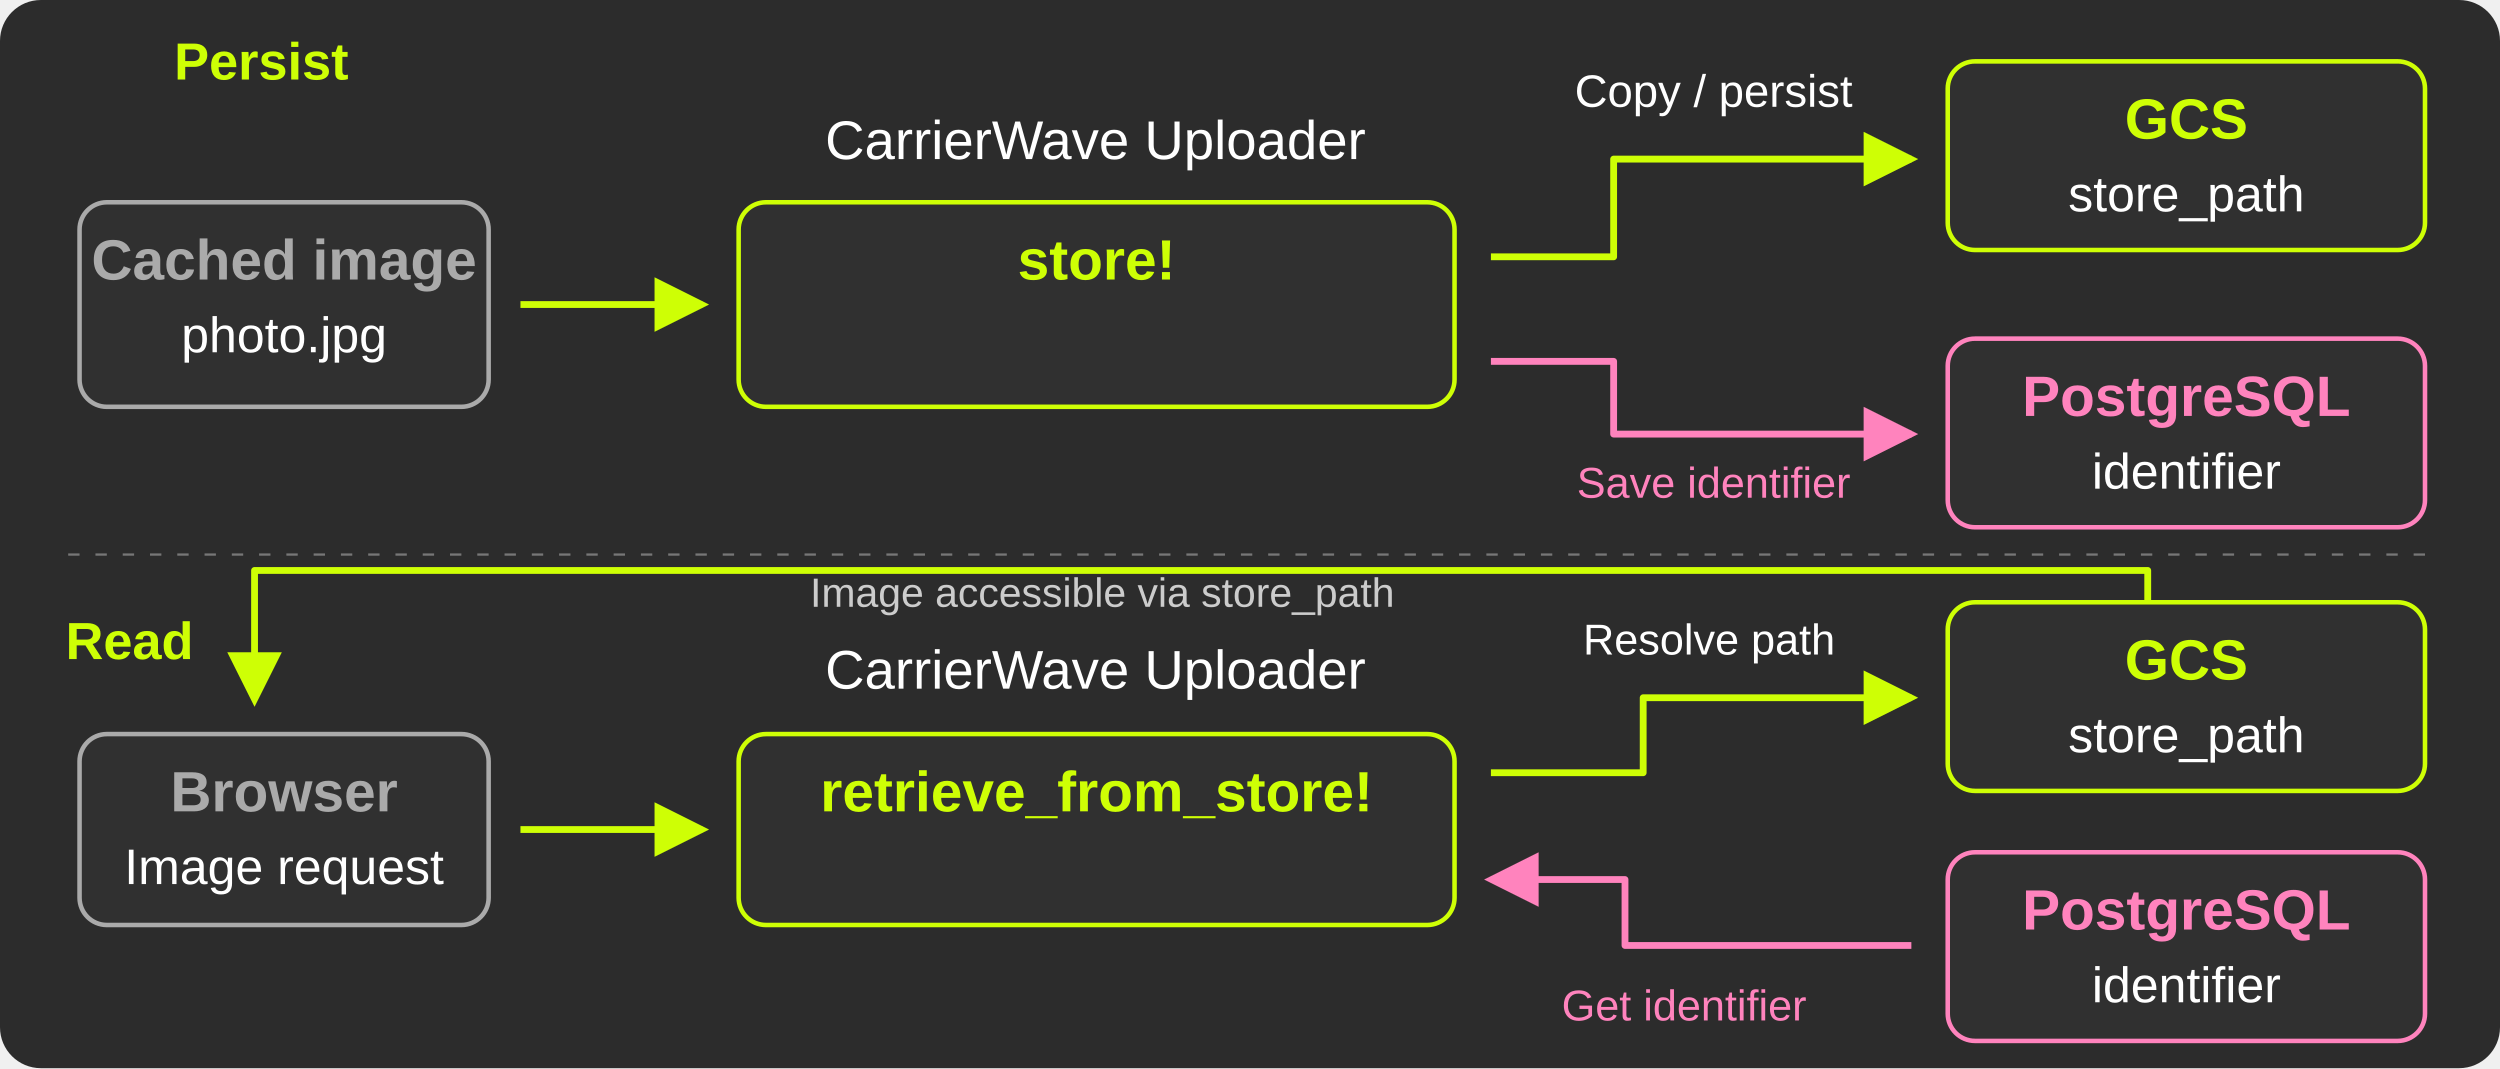
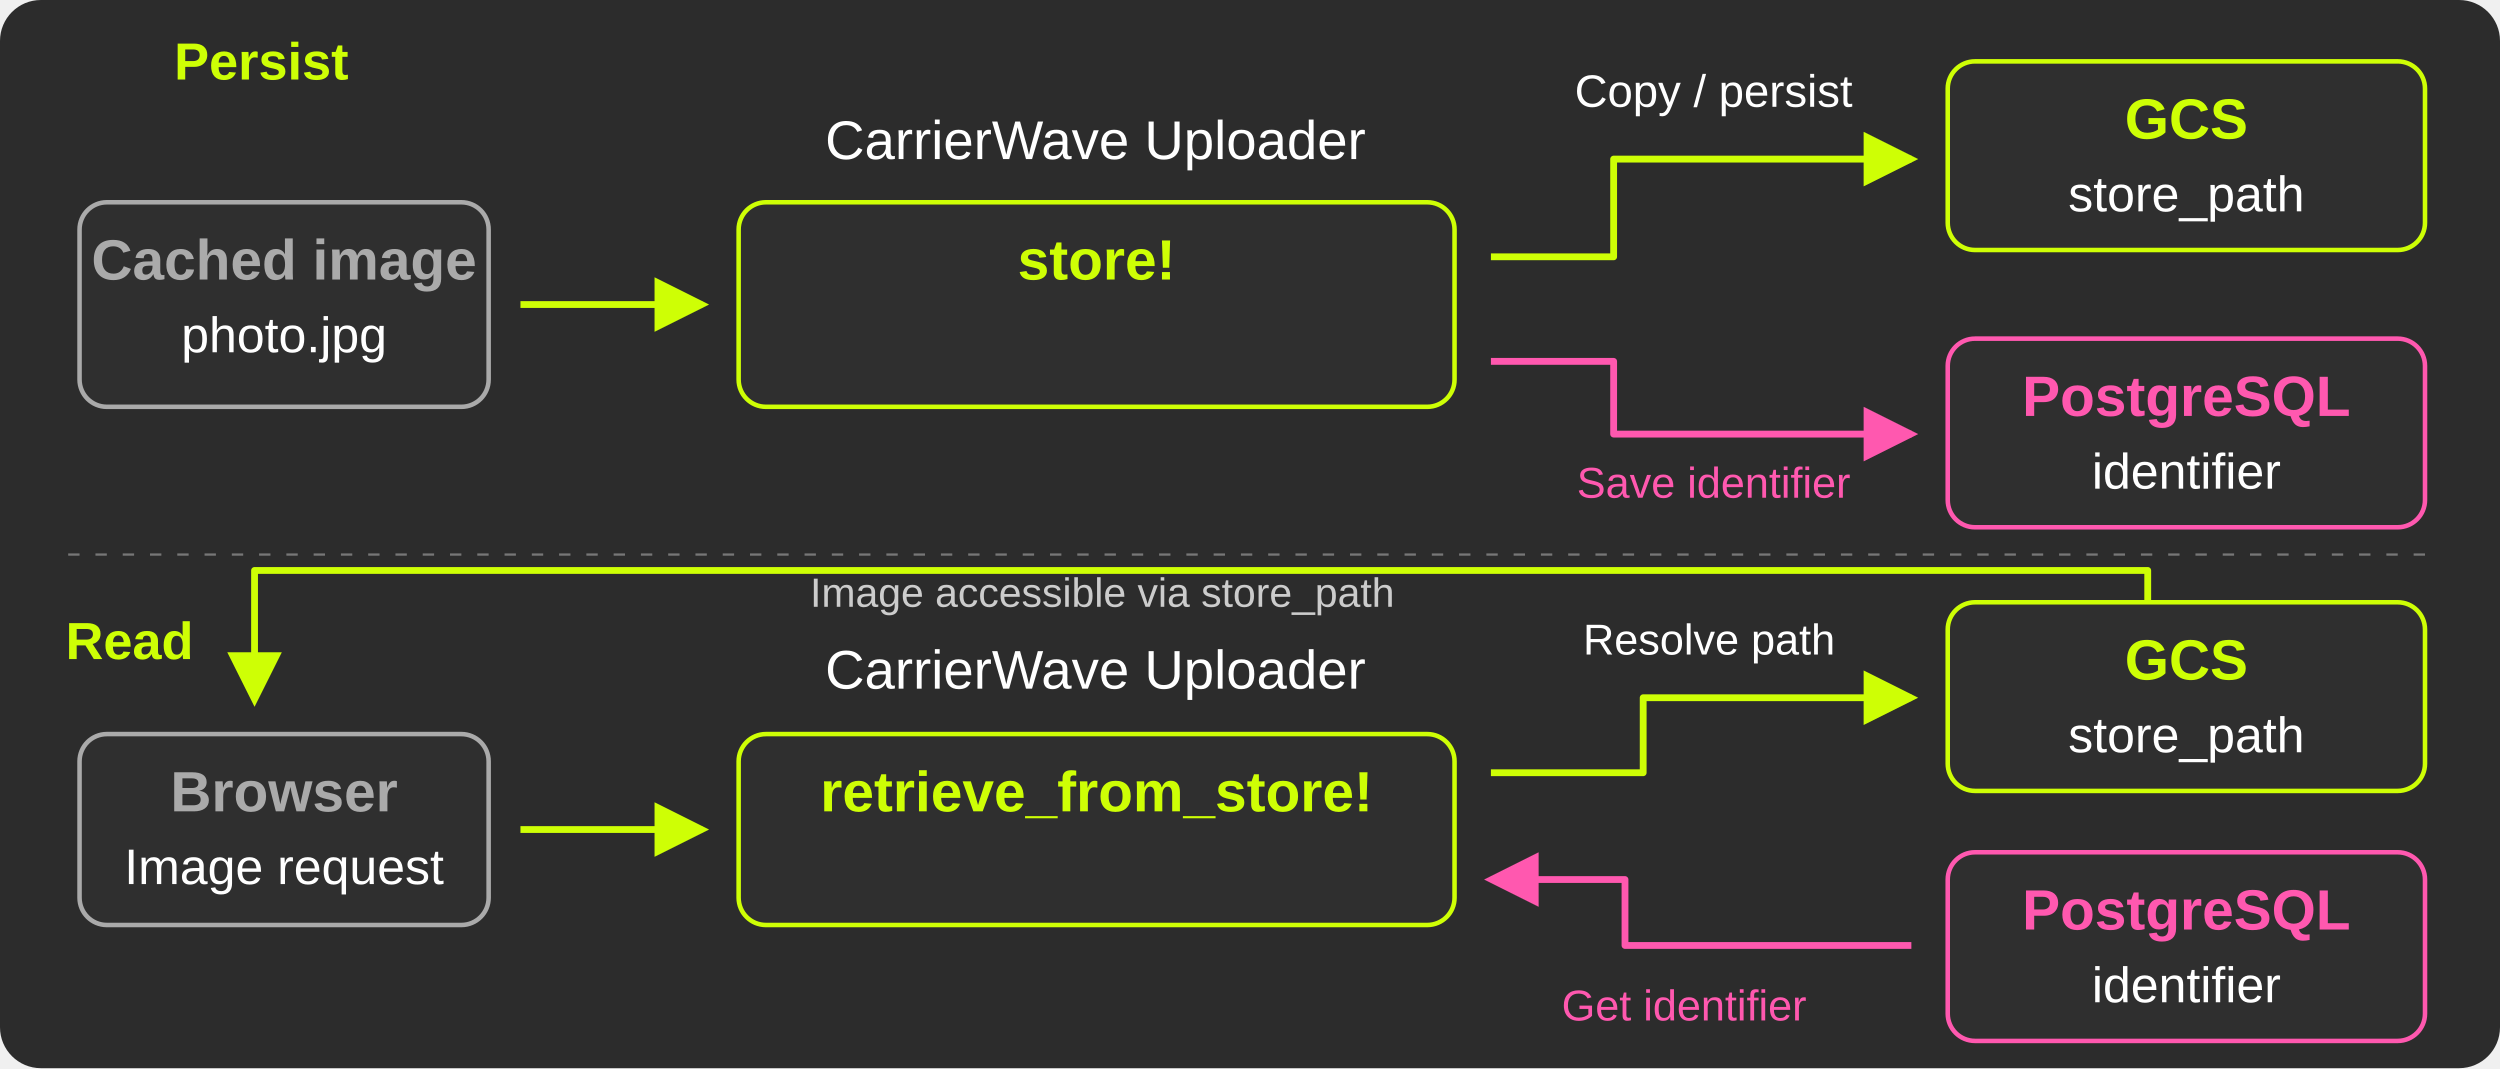
<svg xmlns="http://www.w3.org/2000/svg" width="1100" height="470" viewBox="0 0 1100 470" role="img" aria-labelledby="title desc">
  <defs>
    <marker id="lime" markerWidth="8" markerHeight="8" refX="7" refY="4" orient="auto">
      <path d="M0 0 L8 4 L0 8Z" fill="#ceff05" />
    </marker>
    <marker id="pink" markerWidth="8" markerHeight="8" refX="7" refY="4" orient="auto">
-       <path d="M0 0 L8 4 L0 8Z" fill="#ff83bd" />
+       <path d="M0 0 L8 4 L0 8Z" fill="#ff58af" />
    </marker>
  </defs>
  <rect width="1100" height="470" rx="18" fill="#202020" fill-opacity="0.94" />
  <g font-family="Arial, sans-serif" text-anchor="middle" fill="#fff">
    <text x="115" y="35" font-size="23" fill="#ceff05" font-weight="700">Persist</text>
-     <rect x="35" y="89" width="180" height="90" rx="12" fill="#303030" stroke="#aaa" stroke-width="2" />
+     <rect x="35" y="89" width="180" height="90" rx="12" fill="#2f2f2f" stroke="#aaa" stroke-width="2" />
    <text x="125.0" y="123" font-size="25" fill="#aaa" font-weight="700">Cached image</text>
    <text x="125.0" y="155" font-size="22" fill="#fff" font-weight="400">photo.jpg</text>
    <text x="482" y="70" font-size="24" fill="#fff" font-weight="400">CarrierWave Uploader</text>
-     <rect x="325" y="89" width="315" height="90" rx="12" fill="#303030" stroke="#ceff05" stroke-width="2" />
+     <rect x="325" y="89" width="315" height="90" rx="12" fill="#2f2f2f" stroke="#ceff05" stroke-width="2" />
    <text x="482.5" y="123" font-size="25" fill="#ceff05" font-weight="700">store!</text>
-     <rect x="857" y="27" width="210" height="83" rx="12" fill="#303030" stroke="#ceff05" stroke-width="2" />
+     <rect x="857" y="27" width="210" height="83" rx="12" fill="#2f2f2f" stroke="#ceff05" stroke-width="2" />
    <text x="962.0" y="61" font-size="25" fill="#ceff05" font-weight="700">GCS</text>
    <text x="962.0" y="93" font-size="22" fill="#fff" font-weight="400">store_path</text>
-     <rect x="857" y="149" width="210" height="83" rx="12" fill="#303030" stroke="#ff83bd" stroke-width="2" />
-     <text x="962.0" y="183" font-size="25" fill="#ff83bd" font-weight="700">PostgreSQL</text>
+     <rect x="857" y="149" width="210" height="83" rx="12" fill="#2f2f2f" stroke="#ff58af" stroke-width="2" />
+     <text x="962.0" y="183" font-size="25" fill="#ff58af" font-weight="700">PostgreSQL</text>
    <text x="962.0" y="215" font-size="22" fill="#fff" font-weight="400">identifier</text>
    <path d="M229 134 H309" fill="none" stroke="#ceff05" stroke-width="3" stroke-linejoin="round" marker-end="url(#lime)" />
    <path d="M656 113 H710 V70 H841" fill="none" stroke="#ceff05" stroke-width="3" stroke-linejoin="round" marker-end="url(#lime)" />
    <text x="754" y="47" font-size="20" fill="#fff" font-weight="400">Copy / persist</text>
-     <path d="M656 159 H710 V191 H841" fill="none" stroke="#ff83bd" stroke-width="3" stroke-linejoin="round" marker-end="url(#pink)" />
-     <text x="754" y="219" font-size="19" fill="#ff83bd" font-weight="400">Save identifier</text>
+     <path d="M656 159 H710 V191 H841" fill="none" stroke="#ff58af" stroke-width="3" stroke-linejoin="round" marker-end="url(#pink)" />
+     <text x="754" y="219" font-size="19" fill="#ff58af" font-weight="400">Save identifier</text>
    <path d="M30 244 H1070" stroke="#777" stroke-dasharray="5 7" />
    <text x="57" y="290" font-size="23" fill="#ceff05" font-weight="700">Read</text>
-     <rect x="35" y="323" width="180" height="84" rx="12" fill="#303030" stroke="#aaa" stroke-width="2" />
+     <rect x="35" y="323" width="180" height="84" rx="12" fill="#2f2f2f" stroke="#aaa" stroke-width="2" />
    <text x="125.0" y="357" font-size="25" fill="#aaa" font-weight="700">Browser</text>
    <text x="125.0" y="389" font-size="22" fill="#fff" font-weight="400">Image request</text>
    <text x="482" y="303" font-size="24" fill="#fff" font-weight="400">CarrierWave Uploader</text>
-     <rect x="325" y="323" width="315" height="84" rx="12" fill="#303030" stroke="#ceff05" stroke-width="2" />
+     <rect x="325" y="323" width="315" height="84" rx="12" fill="#2f2f2f" stroke="#ceff05" stroke-width="2" />
    <text x="482.5" y="357" font-size="25" fill="#ceff05" font-weight="700">retrieve_from_store!</text>
-     <rect x="857" y="265" width="210" height="83" rx="12" fill="#303030" stroke="#ceff05" stroke-width="2" />
+     <rect x="857" y="265" width="210" height="83" rx="12" fill="#2f2f2f" stroke="#ceff05" stroke-width="2" />
    <text x="962.0" y="299" font-size="25" fill="#ceff05" font-weight="700">GCS</text>
    <text x="962.0" y="331" font-size="22" fill="#fff" font-weight="400">store_path</text>
-     <rect x="857" y="375" width="210" height="83" rx="12" fill="#303030" stroke="#ff83bd" stroke-width="2" />
-     <text x="962.0" y="409" font-size="25" fill="#ff83bd" font-weight="700">PostgreSQL</text>
+     <rect x="857" y="375" width="210" height="83" rx="12" fill="#2f2f2f" stroke="#ff58af" stroke-width="2" />
+     <text x="962.0" y="409" font-size="25" fill="#ff58af" font-weight="700">PostgreSQL</text>
    <text x="962.0" y="441" font-size="22" fill="#fff" font-weight="400">identifier</text>
    <path d="M229 365 H309" fill="none" stroke="#ceff05" stroke-width="3" stroke-linejoin="round" marker-end="url(#lime)" />
    <path d="M656 340 H723 V307 H841" fill="none" stroke="#ceff05" stroke-width="3" stroke-linejoin="round" marker-end="url(#lime)" />
    <text x="752" y="288" font-size="19" fill="#fff" font-weight="400">Resolve path</text>
-     <path d="M841 416 H715 V387 H656" fill="none" stroke="#ff83bd" stroke-width="3" stroke-linejoin="round" marker-end="url(#pink)" />
-     <text x="741" y="449" font-size="19" fill="#ff83bd" font-weight="400">Get identifier</text>
+     <path d="M841 416 H715 V387 H656" fill="none" stroke="#ff58af" stroke-width="3" stroke-linejoin="round" marker-end="url(#pink)" />
+     <text x="741" y="449" font-size="19" fill="#ff58af" font-weight="400">Get identifier</text>
    <path d="M945 265 V251 H112 V308" fill="none" stroke="#ceff05" stroke-width="3" stroke-linejoin="round" marker-end="url(#lime)" />
    <text x="485" y="267" font-size="18" fill="#ccc" font-weight="400">Image accessible via store_path</text>
  </g>
</svg>
